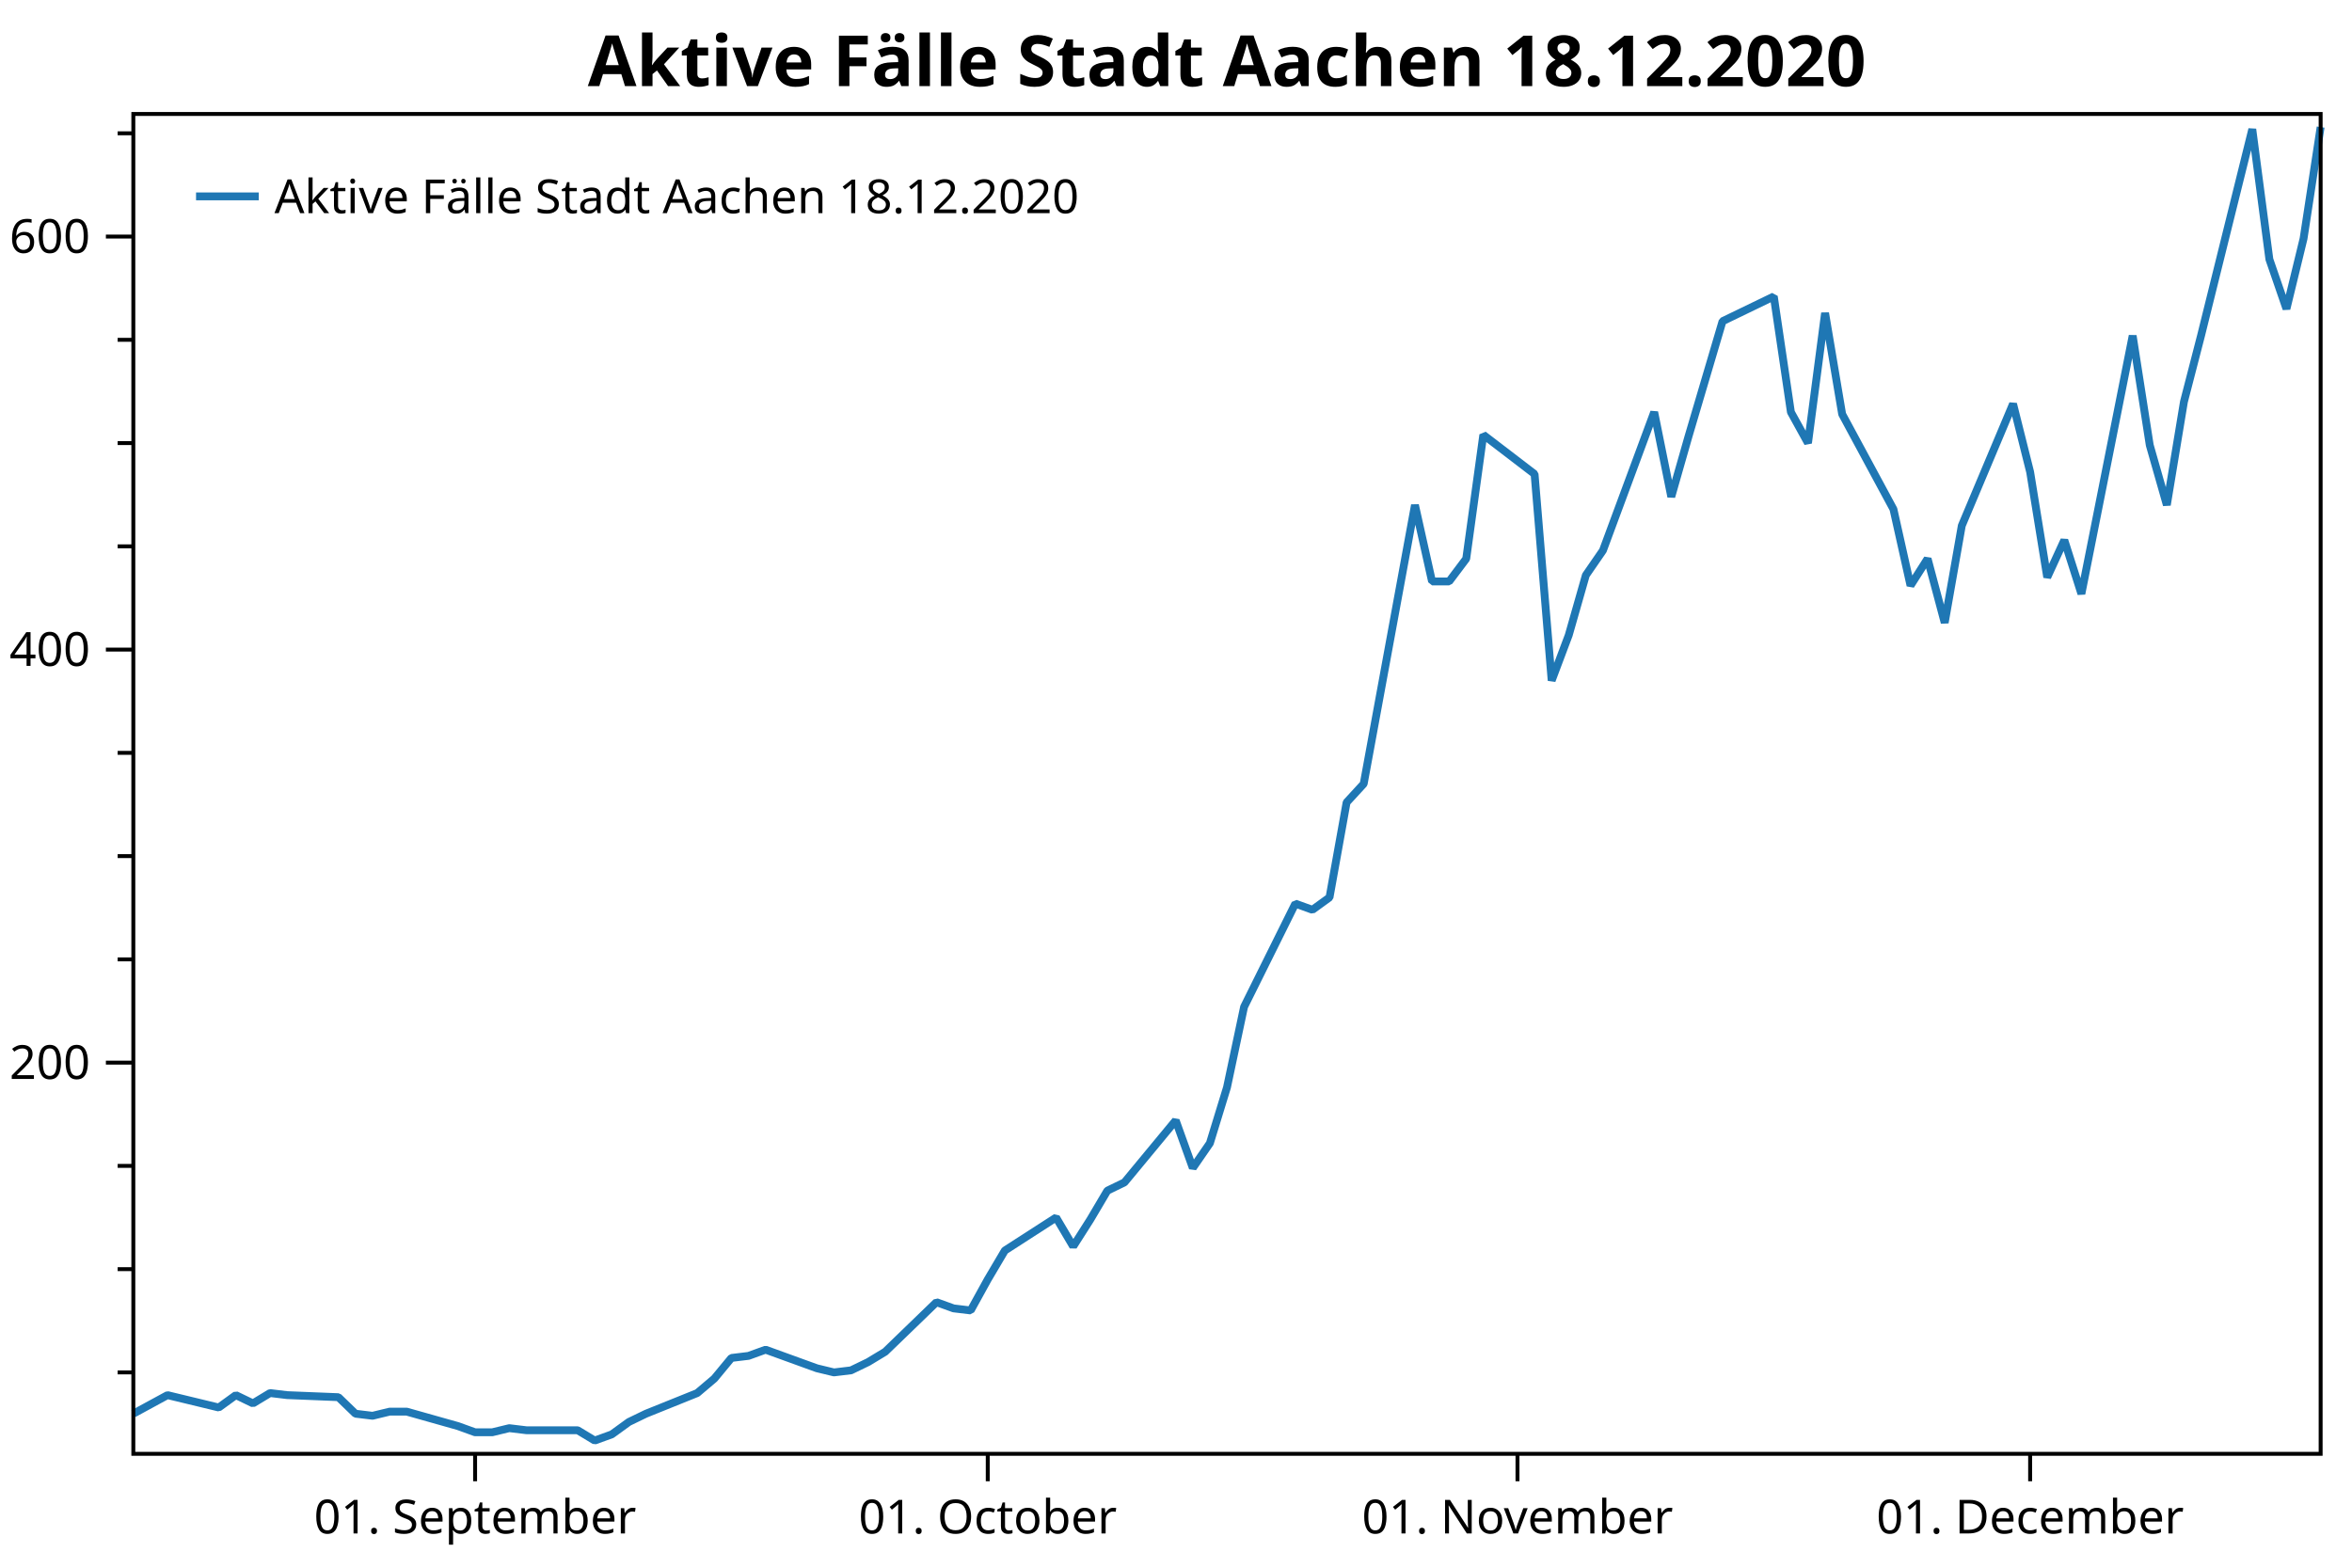
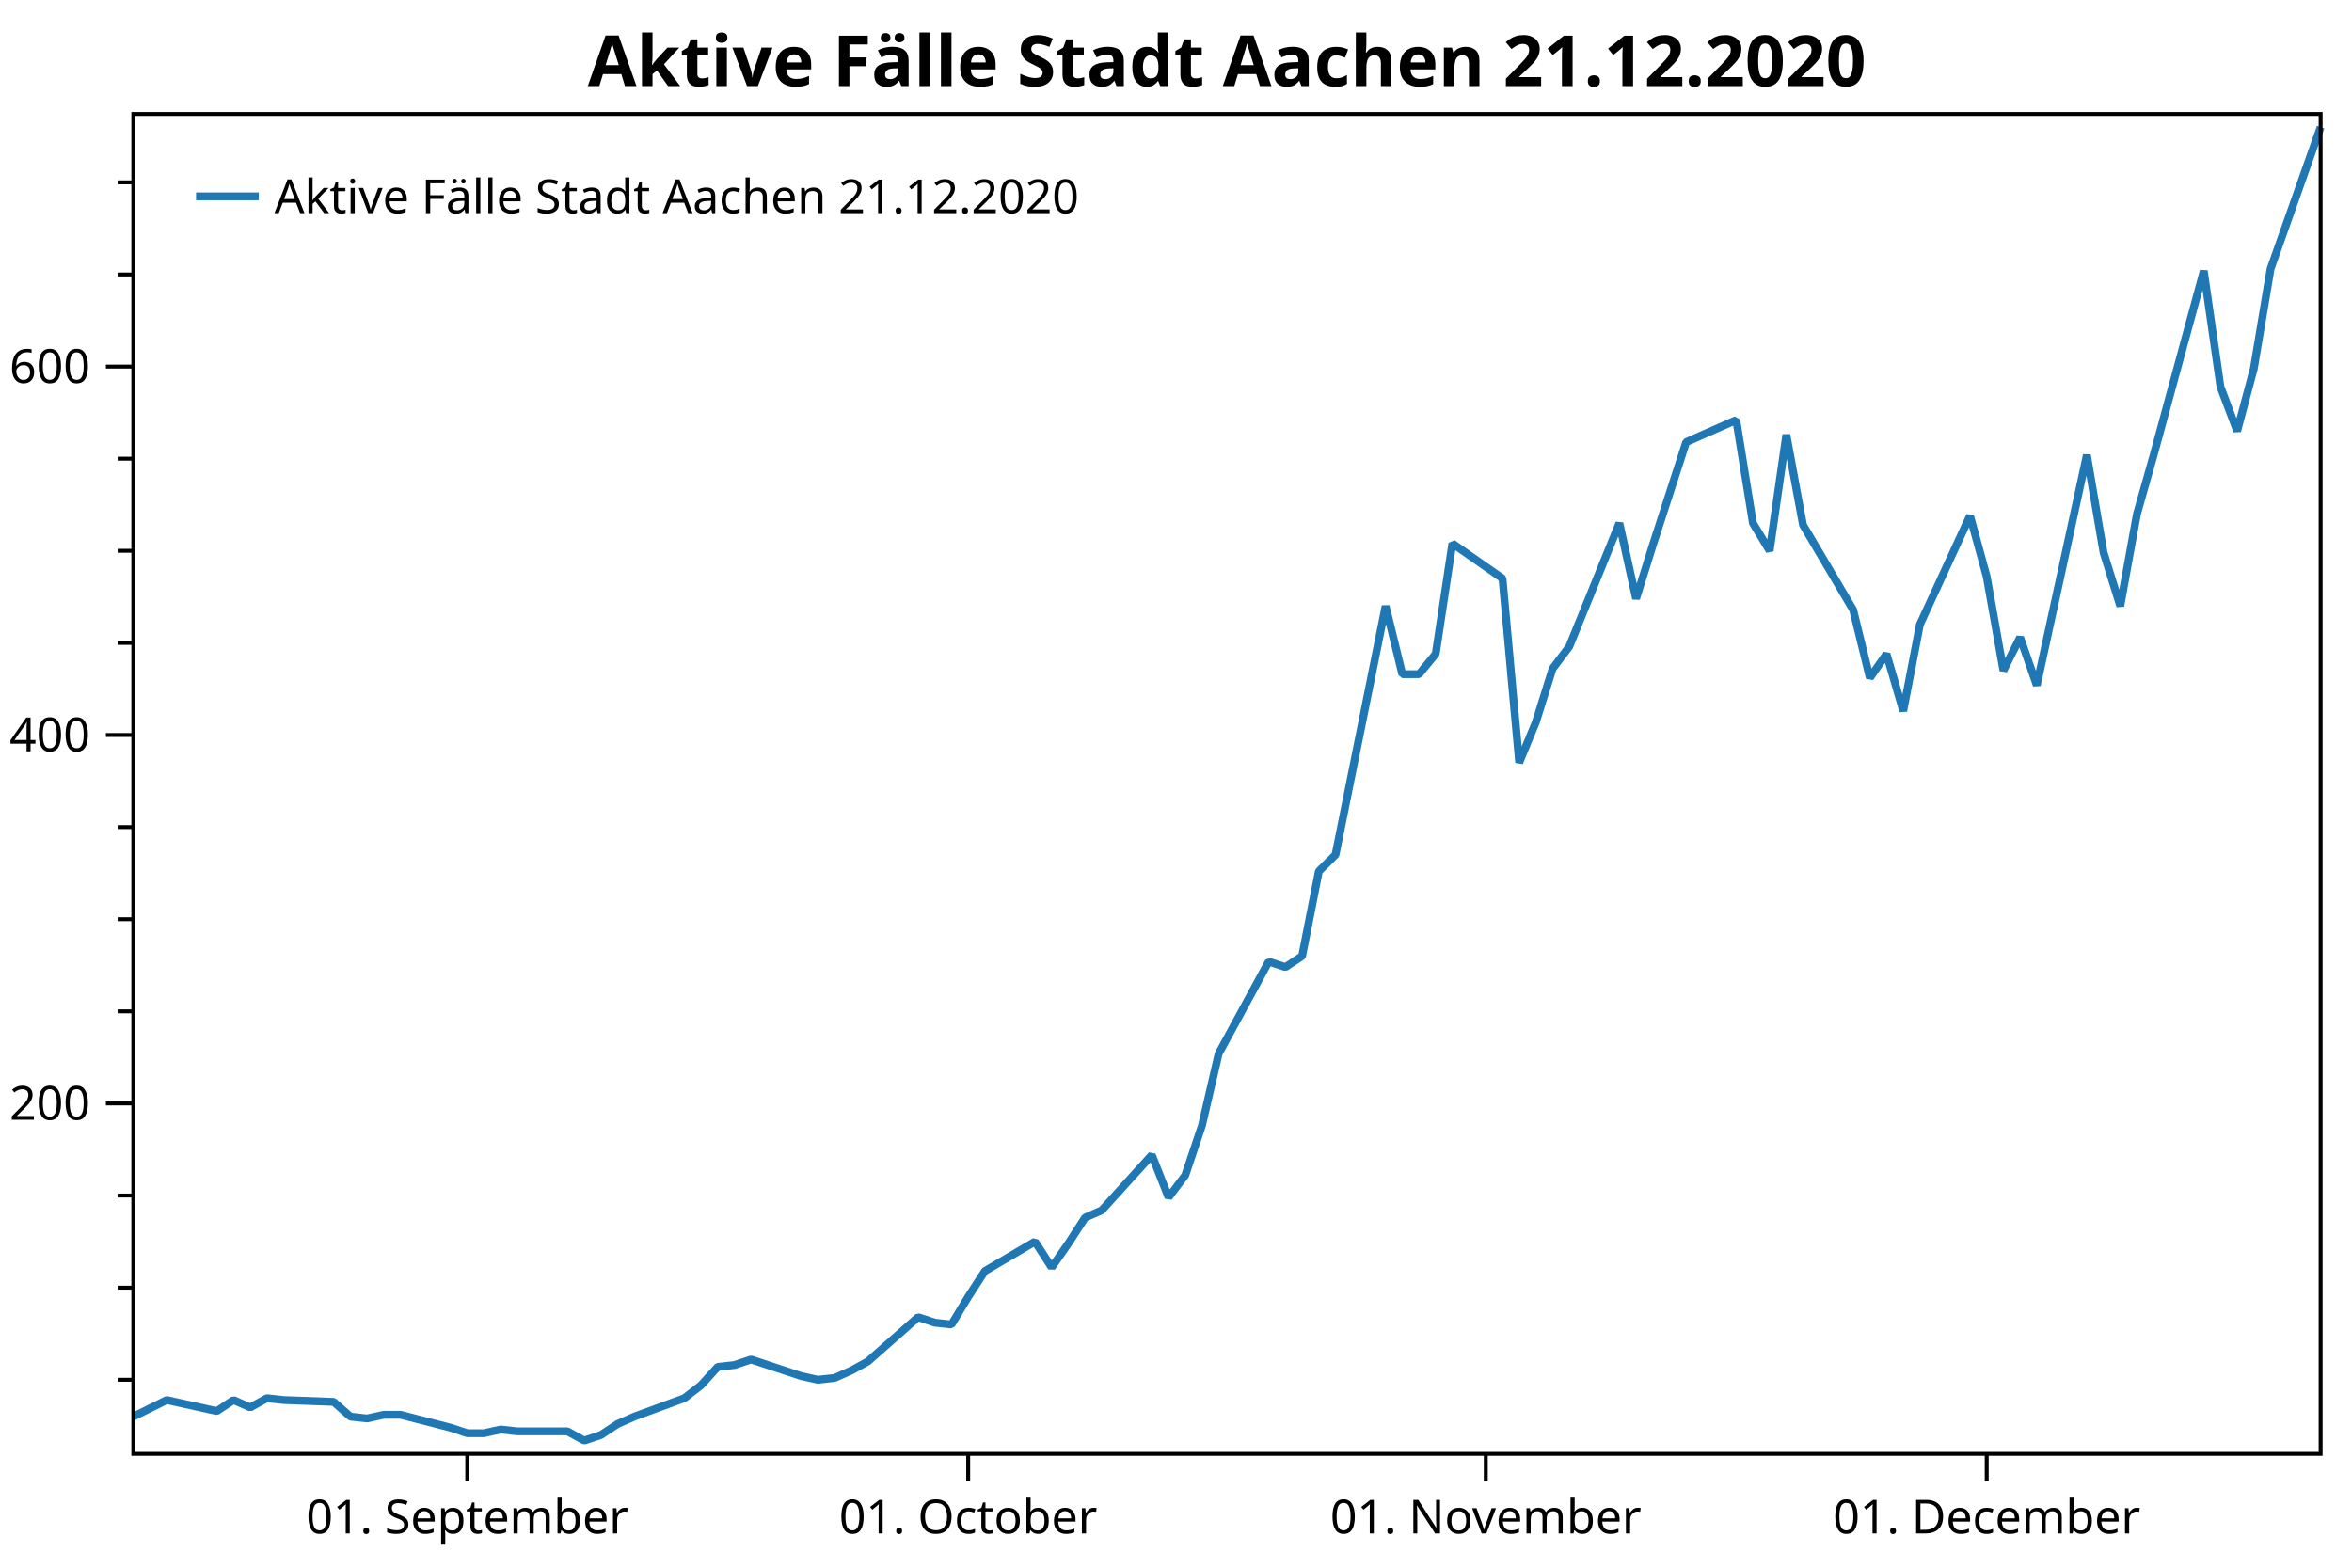
<svg xmlns="http://www.w3.org/2000/svg" width="600" height="400" version="1.1">
  <rect x="0" y="0" width="600" height="400" style="fill:rgb(255,255,255);stroke:none;" />
-   <polyline points="34.012,350.173 30.012,350.173" style="fill:none;stroke:black;stroke-width:1" />
-   <polyline points="34.012,323.827 30.012,323.827" style="fill:none;stroke:black;stroke-width:1" />
-   <polyline points="34.012,297.48 30.012,297.48" style="fill:none;stroke:black;stroke-width:1" />
-   <polyline points="34.012,244.786 30.012,244.786" style="fill:none;stroke:black;stroke-width:1" />
-   <polyline points="34.012,218.439 30.012,218.439" style="fill:none;stroke:black;stroke-width:1" />
-   <polyline points="34.012,192.093 30.012,192.093" style="fill:none;stroke:black;stroke-width:1" />
-   <polyline points="34.012,139.399 30.012,139.399" style="fill:none;stroke:black;stroke-width:1" />
-   <polyline points="34.012,113.052 30.012,113.052" style="fill:none;stroke:black;stroke-width:1" />
-   <polyline points="34.012,86.705 30.012,86.705" style="fill:none;stroke:black;stroke-width:1" />
-   <polyline points="34.012,34.012 30.012,34.012" style="fill:none;stroke:black;stroke-width:1" />
-   <text dominant-baseline="middle" text-anchor="end" transform="translate(23.012,271.1329)" font-family="Segoe UI" font-size="12" font-weight="400" fill="black">200</text>
-   <text dominant-baseline="middle" text-anchor="end" transform="translate(23.012,165.7456)" font-family="Segoe UI" font-size="12" font-weight="400" fill="black">400</text>
-   <text dominant-baseline="middle" text-anchor="end" transform="translate(23.012,60.3584)" font-family="Segoe UI" font-size="12" font-weight="400" fill="black">600</text>
-   <polyline points="34.012,271.133 27.012,271.133" style="fill:none;stroke:black;stroke-width:1" />
-   <polyline points="34.012,165.746 27.012,165.746" style="fill:none;stroke:black;stroke-width:1" />
-   <polyline points="34.012,60.358 27.012,60.358" style="fill:none;stroke:black;stroke-width:1" />
-   <text dominant-baseline="hanging" text-anchor="middle" transform="translate(121.1976,381.947)" font-family="Segoe UI" font-size="12" font-weight="400" fill="black">01. September</text>
-   <text dominant-baseline="hanging" text-anchor="middle" transform="translate(251.9761,381.947)" font-family="Segoe UI" font-size="12" font-weight="400" fill="black">01. October</text>
-   <text dominant-baseline="hanging" text-anchor="middle" transform="translate(387.1138,381.947)" font-family="Segoe UI" font-size="12" font-weight="400" fill="black">01. November</text>
-   <text dominant-baseline="hanging" text-anchor="middle" transform="translate(517.8922,381.947)" font-family="Segoe UI" font-size="12" font-weight="400" fill="black">01. December</text>
-   <polyline points="121.198,370.947 121.198,377.947" style="fill:none;stroke:black;stroke-width:1" />
-   <polyline points="251.976,370.947 251.976,377.947" style="fill:none;stroke:black;stroke-width:1" />
-   <polyline points="387.114,370.947 387.114,377.947" style="fill:none;stroke:black;stroke-width:1" />
-   <polyline points="517.892,370.947 517.892,377.947" style="fill:none;stroke:black;stroke-width:1" />
-   <polyline points="34.012,360.712 42.731,355.97 55.808,359.131 60.168,355.97 64.527,358.077 68.886,355.443 73.246,355.97 86.323,356.497 90.683,360.712 95.042,361.239 99.401,360.185 103.76,360.185 116.838,363.874 121.198,365.454 125.557,365.454 129.916,364.401 134.275,364.928 147.353,364.928 151.713,367.562 156.072,365.981 160.431,362.82 164.79,360.712 177.868,355.443 182.228,351.754 186.587,346.485 190.946,345.958 195.305,344.377 208.383,349.119 212.743,350.173 217.102,349.646 221.461,347.539 225.82,344.904 238.898,332.257 243.257,333.838 247.617,334.365 251.976,326.461 256.335,319.084 269.413,310.653 273.772,318.03 278.132,311.18 282.491,303.803 286.85,301.695 299.928,285.887 304.287,298.007 308.647,291.683 313.006,277.456 317.365,256.906 330.443,230.559 334.802,232.14 339.162,228.978 343.521,204.739 347.88,199.996 360.958,128.86 365.317,148.357 369.677,148.357 374.036,142.56 378.395,110.944 391.473,120.956 395.832,173.65 400.192,162.057 404.551,146.776 408.91,140.453 421.988,105.148 426.347,126.752 430.707,111.471 439.425,81.963 452.503,75.64 456.862,105.148 461.222,113.052 465.581,79.855 469.94,105.675 483.018,129.914 487.377,149.411 491.736,142.56 496.096,158.895 500.455,134.13 513.533,103.04 517.892,120.429 522.251,147.303 526.611,137.818 530.97,151.518 544.048,85.651 548.407,113.579 552.766,128.86 557.126,102.513 561.485,85.651 574.563,32.958 578.922,66.155 583.281,78.801 587.641,60.885 592,32.431" style="fill:none;stroke:rgb(31,119,180);stroke-width:2;stroke-linejoin:bevel" />
-   <text dominant-baseline="hanging" text-anchor="middle" transform="translate(313.006,8)" font-family="Segoe UI" font-size="18" font-weight="700" fill="black">Aktive Fälle Stadt Aachen 18.12.2020</text>
+   <polyline points="34.012,352.051 30.012,352.051" style="fill:none;stroke:black;stroke-width:1" />
+   <polyline points="34.012,328.55 30.012,328.55" style="fill:none;stroke:black;stroke-width:1" />
+   <polyline points="34.012,305.048 30.012,305.048" style="fill:none;stroke:black;stroke-width:1" />
+   <polyline points="34.012,258.045 30.012,258.045" style="fill:none;stroke:black;stroke-width:1" />
+   <polyline points="34.012,234.544 30.012,234.544" style="fill:none;stroke:black;stroke-width:1" />
+   <polyline points="34.012,211.042 30.012,211.042" style="fill:none;stroke:black;stroke-width:1" />
+   <polyline points="34.012,164.039 30.012,164.039" style="fill:none;stroke:black;stroke-width:1" />
+   <polyline points="34.012,140.538 30.012,140.538" style="fill:none;stroke:black;stroke-width:1" />
+   <polyline points="34.012,117.036 30.012,117.036" style="fill:none;stroke:black;stroke-width:1" />
+   <polyline points="34.012,70.033 30.012,70.033" style="fill:none;stroke:black;stroke-width:1" />
+   <polyline points="34.012,46.532 30.012,46.532" style="fill:none;stroke:black;stroke-width:1" />
+   <text dominant-baseline="middle" text-anchor="end" transform="translate(23.012,281.5467)" font-family="Segoe UI" font-size="12" font-weight="400" fill="black">200</text>
+   <text dominant-baseline="middle" text-anchor="end" transform="translate(23.012,187.5407)" font-family="Segoe UI" font-size="12" font-weight="400" fill="black">400</text>
+   <text dominant-baseline="middle" text-anchor="end" transform="translate(23.012,93.5347)" font-family="Segoe UI" font-size="12" font-weight="400" fill="black">600</text>
+   <polyline points="34.012,281.547 27.012,281.547" style="fill:none;stroke:black;stroke-width:1" />
+   <polyline points="34.012,187.541 27.012,187.541" style="fill:none;stroke:black;stroke-width:1" />
+   <polyline points="34.012,93.535 27.012,93.535" style="fill:none;stroke:black;stroke-width:1" />
+   <text dominant-baseline="hanging" text-anchor="middle" transform="translate(119.201,381.947)" font-family="Segoe UI" font-size="12" font-weight="400" fill="black">01. September</text>
+   <text dominant-baseline="hanging" text-anchor="middle" transform="translate(246.9845,381.947)" font-family="Segoe UI" font-size="12" font-weight="400" fill="black">01. October</text>
+   <text dominant-baseline="hanging" text-anchor="middle" transform="translate(379.0275,381.947)" font-family="Segoe UI" font-size="12" font-weight="400" fill="black">01. November</text>
+   <text dominant-baseline="hanging" text-anchor="middle" transform="translate(506.811,381.947)" font-family="Segoe UI" font-size="12" font-weight="400" fill="black">01. December</text>
+   <polyline points="119.201,370.947 119.201,377.947" style="fill:none;stroke:black;stroke-width:1" />
+   <polyline points="246.984,370.947 246.984,377.947" style="fill:none;stroke:black;stroke-width:1" />
+   <polyline points="379.027,370.947 379.027,377.947" style="fill:none;stroke:black;stroke-width:1" />
+   <polyline points="506.811,370.947 506.811,377.947" style="fill:none;stroke:black;stroke-width:1" />
+   <polyline points="34.012,361.452 42.531,357.221 55.309,360.042 59.569,357.221 63.828,359.102 68.088,356.752 72.347,357.221 85.125,357.692 89.385,361.452 93.644,361.922 97.904,360.982 102.163,360.982 114.942,364.272 119.201,365.682 123.46,365.682 127.72,364.742 131.979,365.212 144.758,365.212 149.017,367.562 153.277,366.152 157.536,363.332 161.796,361.452 174.574,356.752 178.833,353.461 183.093,348.761 187.352,348.291 191.612,346.881 204.39,351.111 208.649,352.051 212.909,351.581 217.168,349.701 221.428,347.351 234.206,336.07 238.466,337.48 242.725,337.95 246.984,330.9 251.244,324.319 264.022,316.799 268.282,323.379 272.541,317.269 276.801,310.688 281.06,308.808 293.839,294.707 298.098,305.518 302.357,299.878 306.617,287.187 310.876,268.856 323.655,245.354 327.914,246.764 332.173,243.944 336.433,222.323 340.692,218.093 353.471,154.639 357.73,172.03 361.99,172.03 366.249,166.859 370.509,138.658 383.287,147.588 387.546,194.591 391.806,184.25 396.065,170.62 400.325,164.979 413.103,133.487 417.363,152.758 421.622,139.128 430.141,112.806 442.919,107.166 447.179,133.487 451.438,140.538 455.698,110.926 459.957,133.957 472.735,155.579 476.995,172.97 481.254,166.859 485.514,181.43 489.773,159.339 502.551,131.607 506.811,147.118 511.07,171.09 515.33,162.629 519.589,174.85 532.368,116.096 536.627,141.008 540.887,154.639 545.146,131.137 549.405,116.096 562.184,69.093 566.443,98.705 570.703,109.986 574.962,94.005 579.222,68.623 592,32.431" style="fill:none;stroke:rgb(31,119,180);stroke-width:2;stroke-linejoin:bevel" />
+   <text dominant-baseline="hanging" text-anchor="middle" transform="translate(313.006,8)" font-family="Segoe UI" font-size="18" font-weight="700" fill="black">Aktive Fälle Stadt Aachen 21.12.2020</text>
  <polygon points="34.012,29.079 592,29.079 592,370.947 34.012,370.947" style="fill:none;stroke:black;stroke-width:1" />
  <polygon points="42.012,37.08 228.483,37.08 228.483,63.133 42.012,63.133" style="fill:none;stroke:none;" />
-   <text dominant-baseline="hanging" text-anchor="start" transform="translate(70.012,45.0795)" font-family="Segoe UI" font-size="12" font-weight="400" fill="black">Aktive Fälle Stadt Aachen 18.12.2020</text>
+   <text dominant-baseline="hanging" text-anchor="start" transform="translate(70.012,45.0795)" font-family="Segoe UI" font-size="12" font-weight="400" fill="black">Aktive Fälle Stadt Aachen 21.12.2020</text>
  <polyline points="50.012,50.106 66.012,50.106" style="fill:none;stroke:rgb(31,119,180);stroke-width:2" />
</svg>
